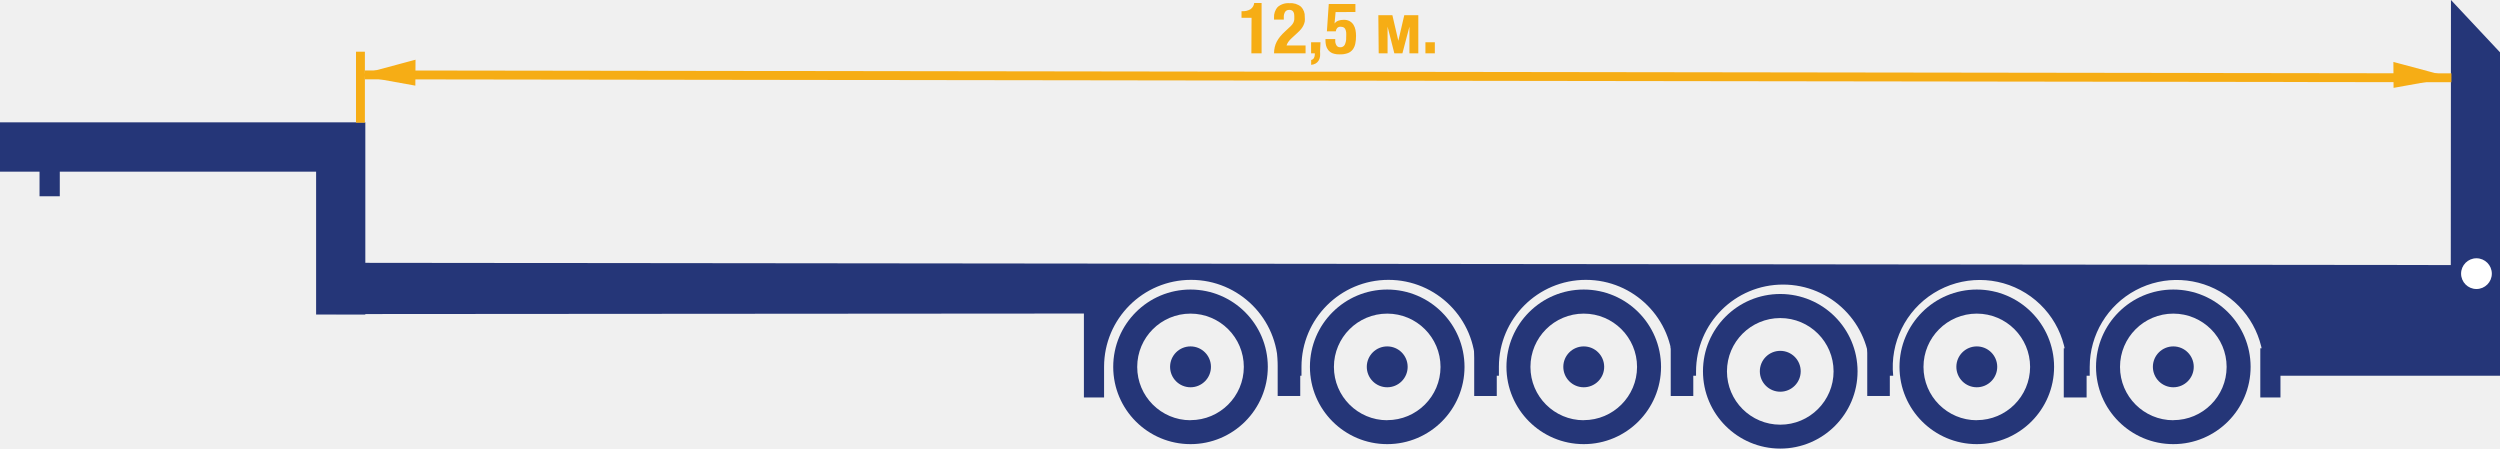
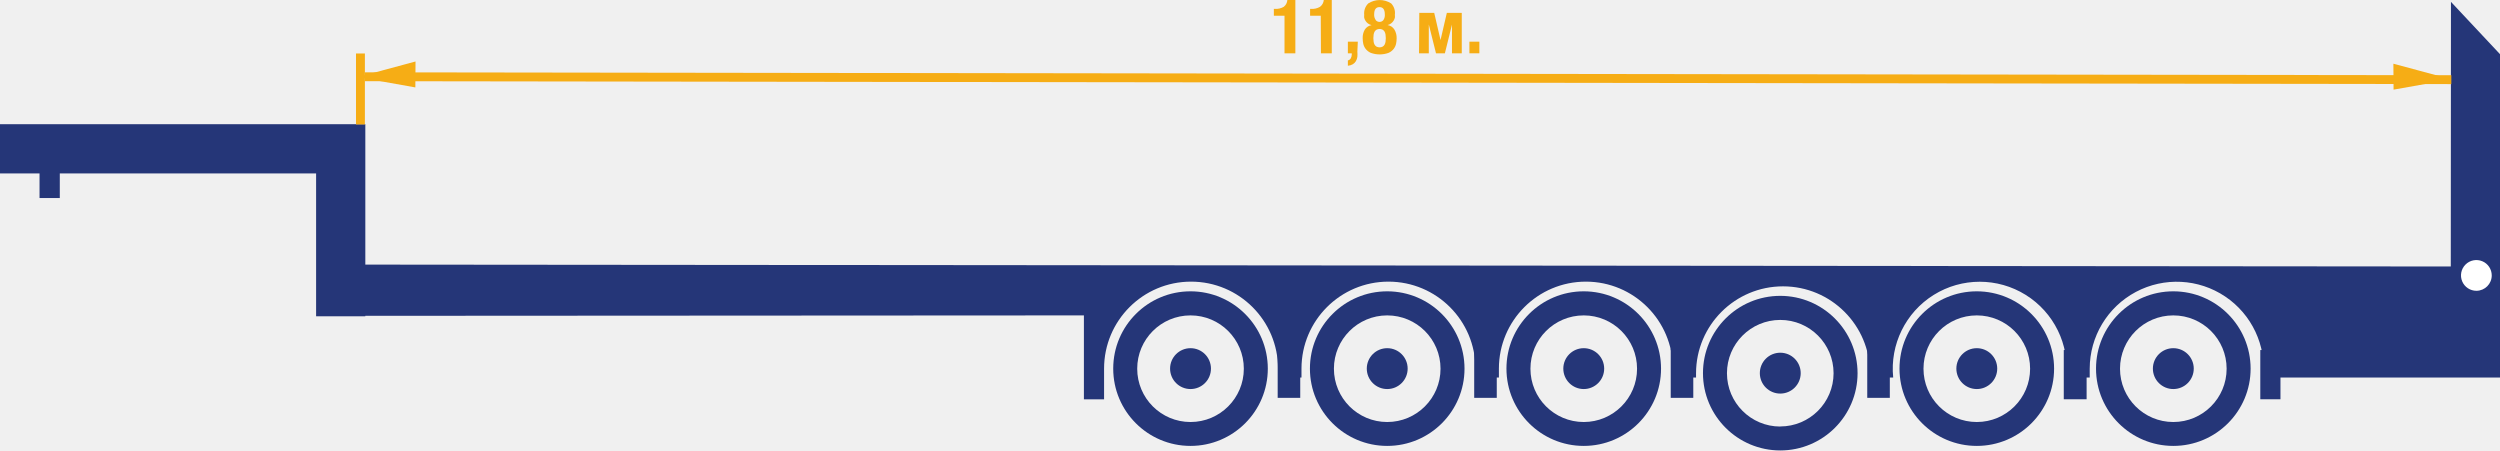
- <svg xmlns="http://www.w3.org/2000/svg" viewBox="0 0 281.39 50.49">
-   <defs>
-     <style>.cls-1{fill:#fff}.cls-2{fill:#253678}.cls-3{fill:#f6ad15}</style>
-   </defs>
-   <g id="Слой_2" data-name="Слой 2">
-     <g id="Слой_1-2" data-name="Слой 1">
-       <path class="cls-1" d="M45 31.52a1 1 0 0 1 1.11 1 1 1 0 0 1-1.11 1h-2.18a1 1 0 0 1-1.11-1 1 1 0 0 1 1.11-1z" />
-       <path class="cls-2" d="M275.85 30.6h5.54V5.89L275.87 0M35.58 13.77H0v5.55h4.45v2.77h2.28v-2.77h28.85V35.4h5.54V13.77h-5.54zM222.5 32.59a8.7 8.7 0 1 0 8.7 8.7 8.71 8.71 0 0 0-8.7-8.7zm0 14.71a6 6 0 1 1 6-6 6 6 0 0 1-6 5.99z" />
-       <circle class="cls-2" cx="222.5" cy="41.29" r="1.75" />
-       <path class="cls-2" d="M222.5 43.59a2.3 2.3 0 1 1 2.3-2.3 2.3 2.3 0 0 1-2.3 2.3zm-22.12-10.5a8.7 8.7 0 1 0 8.7 8.7 8.71 8.71 0 0 0-8.7-8.7zm0 14.71a6 6 0 1 1 6-6 6 6 0 0 1-6 6z" />
-       <circle class="cls-2" cx="200.38" cy="41.79" r="1.75" />
-       <path class="cls-2" d="M200.38 44.09a2.3 2.3 0 1 1 2.3-2.3 2.3 2.3 0 0 1-2.3 2.3zm-22.12-11.5a8.7 8.7 0 1 0 8.7 8.7 8.71 8.71 0 0 0-8.7-8.7zm0 14.71a6 6 0 1 1 6-6 6 6 0 0 1-6 5.99z" />
-       <circle class="cls-2" cx="178.26" cy="41.29" r="1.75" />
-       <path class="cls-2" d="M178.26 43.59a2.3 2.3 0 1 1 2.3-2.3 2.3 2.3 0 0 1-2.3 2.3zm54.03-4.39h2.57v5.54h-2.57zm12.33-6.61a8.7 8.7 0 1 0 8.7 8.7 8.71 8.71 0 0 0-8.7-8.7zm0 14.71a6 6 0 1 1 6-6 6 6 0 0 1-6 5.99z" />
-       <circle class="cls-2" cx="244.62" cy="41.29" r="1.75" />
-       <path class="cls-2" d="M244.62 43.59a2.3 2.3 0 1 1 2.3-2.3 2.3 2.3 0 0 1-2.3 2.3zm9.79-4.39h2.27v5.54h-2.27zm-66.36-.17h2.54v5.54h-2.54zm-31.91-6.44a8.7 8.7 0 1 0 8.7 8.7 8.71 8.71 0 0 0-8.7-8.7zm0 14.71a6 6 0 1 1 6-6 6 6 0 0 1-6 5.99z" />
-       <circle class="cls-2" cx="156.14" cy="41.29" r="1.75" />
-       <path class="cls-2" d="M156.14 43.59a2.3 2.3 0 1 1 2.3-2.3 2.3 2.3 0 0 1-2.3 2.3zm9.79-4.56h2.54v5.54h-2.54zM134 32.59a8.7 8.7 0 1 0 8.7 8.7 8.71 8.71 0 0 0-8.7-8.7zm0 14.71a6 6 0 1 1 6-6 6 6 0 0 1-6 5.99z" />
-       <circle class="cls-2" cx="134.02" cy="41.29" r="1.75" />
-       <path class="cls-2" d="M134 43.59a2.3 2.3 0 1 1 2.3-2.3 2.3 2.3 0 0 1-2.3 2.3z" />
-       <path class="cls-2" d="M38.17 29.58l-.33 5.77 84.16-.06v9.45h2.27v-3.45a9.79 9.79 0 1 1 19.58 0v1h2.64v-1a9.79 9.79 0 1 1 19.58 0v1h2.64v-1a9.79 9.79 0 1 1 19.58 0v1h2.61v-.47a9.79 9.79 0 0 1 19.58 0v.47h2.61a9.79 9.79 0 1 1 19.48 0h2.64v-1a9.79 9.79 0 1 1 19.53 1h27V29.84z" />
-       <path class="cls-2" d="M143.81 39.03h2.54v5.54h-2.54zm66.36 0h2.54v5.54h-2.54z" />
-       <path class="cls-1" d="M278.74 32.53a1.73 1.73 0 1 1 1.73-1.73 1.73 1.73 0 0 1-1.73 1.73z" />
-       <path class="cls-3" d="M40.07 5.82h1v7.99h-1z" />
-       <path class="cls-3" transform="rotate(-89.92 158.487 8.595)" d="M157.99-108.83h1v234.86h-1z" />
-       <path class="cls-3" d="M46.75 9.64l-6.5-1.17 6.52-1.75-.02 2.92zm222.66.25l6.51-1.17-6.53-1.75.02 2.92zM140.87 2h-1.13v-.74h.1a1.65 1.65 0 0 0 .91-.22 1 1 0 0 0 .42-.7h.83V6h-1.15zm2.53 4a3.11 3.11 0 0 1 .08-.7 2.57 2.57 0 0 1 .23-.62 3.35 3.35 0 0 1 .39-.58 6 6 0 0 1 .55-.57l.46-.43a2.57 2.57 0 0 0 .31-.31 1.32 1.32 0 0 0 .18-.29 1.09 1.09 0 0 0 .08-.31 3.3 3.3 0 0 0 0-.38q0-.7-.56-.7a.58.58 0 0 0-.34.09.58.58 0 0 0-.19.24 1.13 1.13 0 0 0-.09.35 4.19 4.19 0 0 0 0 .42h-1.1V2a1.65 1.65 0 0 1 .42-1.22 1.83 1.83 0 0 1 1.34-.42 1.79 1.79 0 0 1 1.28.4 1.51 1.51 0 0 1 .42 1.14 2.53 2.53 0 0 1 0 .51 1.91 1.91 0 0 1-.15.45 2.07 2.07 0 0 1-.27.42 4 4 0 0 1-.41.42l-.64.59a2.38 2.38 0 0 0-.4.45 1.3 1.3 0 0 0-.18.38h2.14V6zm5.18-.2a3.48 3.48 0 0 1 0 .56 1.27 1.27 0 0 1-.16.46 1 1 0 0 1-.32.32 1.25 1.25 0 0 1-.52.16v-.55a.44.44 0 0 0 .31-.22.82.82 0 0 0 .1-.41V6h-.42V4.76h1.06zm1.75-4.44l-.12 1.29a.9.9 0 0 1 .42-.32 1.71 1.71 0 0 1 .62-.1 1.33 1.33 0 0 1 .68.16 1.19 1.19 0 0 1 .42.41 1.76 1.76 0 0 1 .22.58 3.37 3.37 0 0 1 .06.66 4.18 4.18 0 0 1-.08.86 1.67 1.67 0 0 1-.28.66 1.25 1.25 0 0 1-.56.42 2.46 2.46 0 0 1-.9.14A2.2 2.2 0 0 1 150 6a1.22 1.22 0 0 1-.51-.38 1.32 1.32 0 0 1-.24-.51 2.43 2.43 0 0 1-.06-.52V4.4h1.1a3 3 0 0 0 0 .3 1 1 0 0 0 .08.3.6.6 0 0 0 .17.23.45.45 0 0 0 .3.09.55.55 0 0 0 .52-.28 1.73 1.73 0 0 0 .16-.83 4.46 4.46 0 0 0 0-.58 1.06 1.06 0 0 0-.11-.37.43.43 0 0 0-.2-.19.81.81 0 0 0-.32-.06.5.5 0 0 0-.38.14.67.67 0 0 0-.16.38h-1l.21-3.08h3v.9zm4.81.35h1.58l.67 2.88.67-2.88h1.58V6h-1V3l-.79 3h-.91l-.76-3v3h-1zM161.5 6h-1.06V4.76h1.06z" />
+ <svg xmlns="http://www.w3.org/2000/svg" viewBox="0 0 281.39 50.7">
+   <g id="f11b962e-bf25-410c-891c-a652dd7597c2" data-name="Слой 2">
+     <g id="2ca0e38f-e693-4ed2-a762-692fa756b2f3" data-name="Слой 1">
+       <path d="M45,31.73a1,1,0,0,1,1.11,1h0a1,1,0,0,1-1.11,1H42.82a1,1,0,0,1-1.11-1h0a1,1,0,0,1,1.11-1Z" fill="#fff" />
+       <polyline points="275.85 30.81 281.39 30.81 281.39 6.1 275.87 0.21" fill="#253678" />
+       <polygon points="35.58 13.98 0 13.98 0 19.52 4.45 19.52 4.45 22.29 6.73 22.29 6.73 19.52 35.58 19.52 35.58 35.6 41.12 35.6 41.12 19.52 41.12 13.98 35.58 13.98" fill="#253678" />
+       <path d="M222.5,32.79a8.7,8.7,0,1,0,8.7,8.7A8.71,8.71,0,0,0,222.5,32.79Zm0,14.71a6,6,0,1,1,6-6A6,6,0,0,1,222.5,47.5Z" fill="#253678" />
+       <circle cx="222.5" cy="41.49" r="1.75" fill="#253678" />
+       <path d="M222.5,43.79a2.3,2.3,0,1,1,2.3-2.3A2.3,2.3,0,0,1,222.5,43.79Z" fill="#253678" />
+       <path d="M200.38,33.3a8.7,8.7,0,1,0,8.7,8.7A8.71,8.71,0,0,0,200.38,33.3Zm0,14.71a6,6,0,1,1,6-6A6,6,0,0,1,200.38,48Z" fill="#253678" />
+       <circle cx="200.38" cy="42" r="1.75" fill="#253678" />
+       <path d="M200.38,44.3a2.3,2.3,0,1,1,2.3-2.3A2.3,2.3,0,0,1,200.38,44.3Z" fill="#253678" />
+       <path d="M178.26,32.79a8.7,8.7,0,1,0,8.7,8.7A8.71,8.71,0,0,0,178.26,32.79Zm0,14.71a6,6,0,1,1,6-6A6,6,0,0,1,178.26,47.5Z" fill="#253678" />
+       <circle cx="178.26" cy="41.49" r="1.75" fill="#253678" />
+       <path d="M178.26,43.79a2.3,2.3,0,1,1,2.3-2.3A2.3,2.3,0,0,1,178.26,43.79Z" fill="#253678" />
+       <rect x="232.29" y="39.4" width="2.57" height="5.54" fill="#253678" />
+       <path d="M244.62,32.79a8.7,8.7,0,1,0,8.7,8.7A8.71,8.71,0,0,0,244.62,32.79Zm0,14.71a6,6,0,1,1,6-6A6,6,0,0,1,244.62,47.5Z" fill="#253678" />
+       <circle cx="244.62" cy="41.49" r="1.75" fill="#253678" />
+       <path d="M244.62,43.79a2.3,2.3,0,1,1,2.3-2.3A2.3,2.3,0,0,1,244.62,43.79Z" fill="#253678" />
+       <rect x="254.41" y="39.4" width="2.27" height="5.54" fill="#253678" />
+       <rect x="188.05" y="39.24" width="2.54" height="5.54" fill="#253678" />
+       <path d="M156.14,32.79a8.7,8.7,0,1,0,8.7,8.7A8.71,8.71,0,0,0,156.14,32.79Zm0,14.71a6,6,0,1,1,6-6A6,6,0,0,1,156.14,47.5Z" fill="#253678" />
+       <circle cx="156.14" cy="41.49" r="1.75" fill="#253678" />
+       <path d="M156.14,43.79a2.3,2.3,0,1,1,2.3-2.3A2.3,2.3,0,0,1,156.14,43.79Z" fill="#253678" />
+       <rect x="165.93" y="39.24" width="2.54" height="5.54" fill="#253678" />
+       <path d="M134,32.79a8.7,8.7,0,1,0,8.7,8.7A8.71,8.71,0,0,0,134,32.79Zm0,14.71a6,6,0,1,1,6-6A6,6,0,0,1,134,47.5Z" fill="#253678" />
+       <circle cx="134.02" cy="41.49" r="1.75" fill="#253678" />
+       <path d="M134,43.79a2.3,2.3,0,1,1,2.3-2.3A2.3,2.3,0,0,1,134,43.79Z" fill="#253678" />
+       <path d="M38.17,29.78l-.33,5.77L122,35.5v9.45h2.27V41.49a9.79,9.79,0,1,1,19.58,0c0,.33,0,.65,0,1h2.64c0-.32,0-.64,0-1a9.79,9.79,0,1,1,19.58,0c0,.33,0,.65,0,1h2.64c0-.32,0-.64,0-1a9.79,9.79,0,1,1,19.58,0c0,.33,0,.65,0,1h2.61c0-.16,0-.31,0-.47a9.79,9.79,0,0,1,19.58,0c0,.16,0,.31,0,.47h2.61a9.79,9.79,0,1,1,19.48,0h2.64c0-.32,0-.64,0-1a9.79,9.79,0,1,1,19.53,1h27V30Z" fill="#253678" />
+       <rect x="143.81" y="39.24" width="2.54" height="5.54" fill="#253678" />
+       <rect x="210.17" y="39.24" width="2.54" height="5.54" fill="#253678" />
+       <path d="M278.74,32.73A1.73,1.73,0,1,1,280.46,31,1.73,1.73,0,0,1,278.74,32.73Z" fill="#fff" />
+       <rect x="40.07" y="6.02" width="1" height="7.99" fill="#f6ad15" />
+       <rect x="157.99" y="-108.63" width="1" height="234.86" transform="translate(149.46 167.28) rotate(-89.92)" fill="#f6ad15" />
+       <polygon points="46.75 9.84 40.25 8.68 46.77 6.92 46.75 9.84" fill="#f6ad15" />
+       <polygon points="269.41 10.09 275.92 8.93 269.39 7.17 269.41 10.09" fill="#f6ad15" />
+       <path d="M144.58,1.77h-1.2V1h.11a1.76,1.76,0,0,0,1-.23A1.06,1.06,0,0,0,144.9,0h.9V6h-1.22Z" fill="#f6ad15" />
+       <path d="M148.66,1.77h-1.2V1h.11a1.76,1.76,0,0,0,1-.23A1.06,1.06,0,0,0,149,0h.9V6h-1.22Z" fill="#f6ad15" />
+       <path d="M152.78,5.8a3.74,3.74,0,0,1,0,.6,1.36,1.36,0,0,1-.17.49,1,1,0,0,1-.34.34,1.32,1.32,0,0,1-.56.17V6.8a.47.47,0,0,0,.33-.24.87.87,0,0,0,.11-.43V6h-.44V4.69h1.12Z" fill="#f6ad15" />
+       <path d="M153.61,3.34a1.12,1.12,0,0,1,.77-.51v0a1.09,1.09,0,0,1-.41-.19,1.12,1.12,0,0,1-.27-.29,1.11,1.11,0,0,1-.15-.34,1.47,1.47,0,0,1,0-.34A1.56,1.56,0,0,1,154,.39a2.37,2.37,0,0,1,2.59,0A1.55,1.55,0,0,1,157,1.66,1.34,1.34,0,0,1,157,2a1.19,1.19,0,0,1-.15.34,1.12,1.12,0,0,1-.27.29,1.09,1.09,0,0,1-.4.19v0a1.11,1.11,0,0,1,.77.51,1.81,1.81,0,0,1,.25,1,2.93,2.93,0,0,1-.06.58,1.45,1.45,0,0,1-.27.59,1.52,1.52,0,0,1-.58.45,2.93,2.93,0,0,1-2,0,1.52,1.52,0,0,1-.58-.45,1.45,1.45,0,0,1-.27-.59,2.93,2.93,0,0,1-.06-.58A1.81,1.81,0,0,1,153.61,3.34Zm1,1.36a1,1,0,0,0,.11.33.6.6,0,0,0,.22.22.75.75,0,0,0,.68,0,.6.6,0,0,0,.22-.22,1,1,0,0,0,.11-.33,2.78,2.78,0,0,0,0-.81,1,1,0,0,0-.11-.33.61.61,0,0,0-.22-.22.76.76,0,0,0-.68,0,.61.61,0,0,0-.22.22,1,1,0,0,0-.11.33,2.78,2.78,0,0,0,0,.81Zm.23-2.44a.56.56,0,0,0,.87,0,1,1,0,0,0,.16-.64q0-.82-.6-.82t-.6.82A1,1,0,0,0,154.85,2.26Z" fill="#f6ad15" />
+       <path d="M159.75,1.45h1.68l.71,3.06.71-3.06h1.68V6h-1.1V2.77L162.63,6h-1l-.81-3.25V6h-1.1Z" fill="#f6ad15" />
+       <path d="M166.51,6h-1.12V4.69h1.12Z" fill="#f6ad15" />
    </g>
  </g>
</svg>
